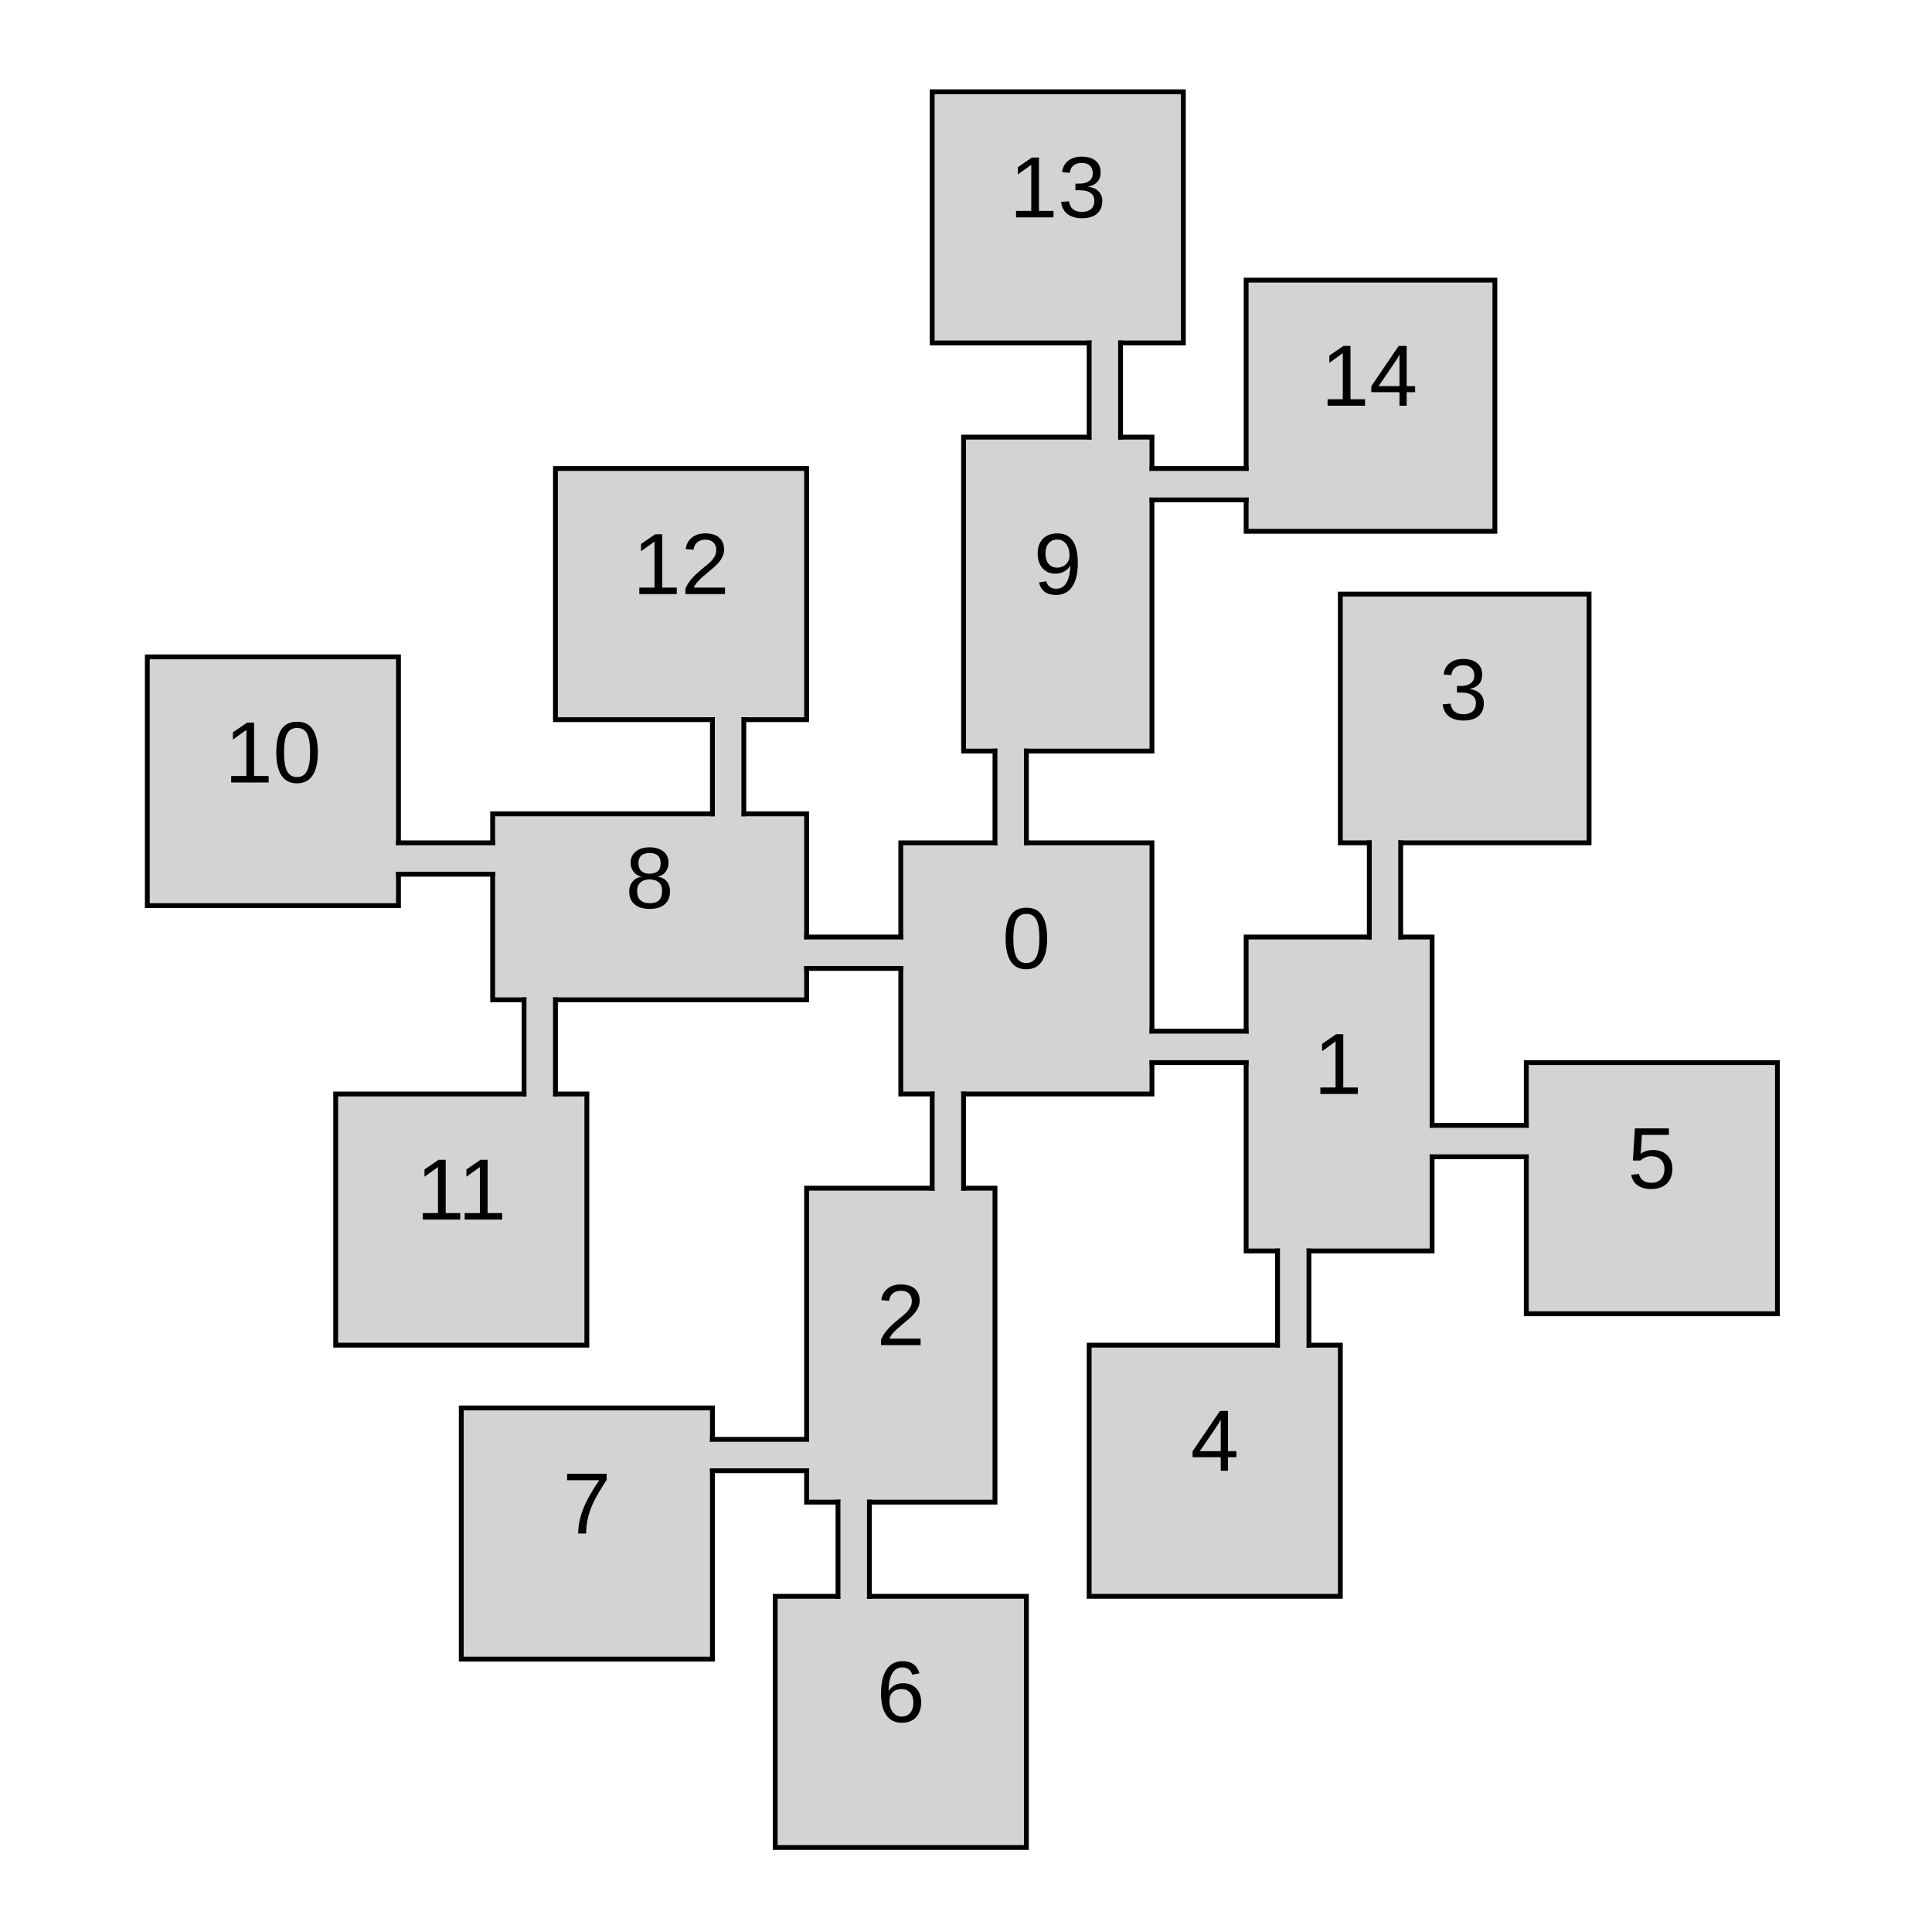
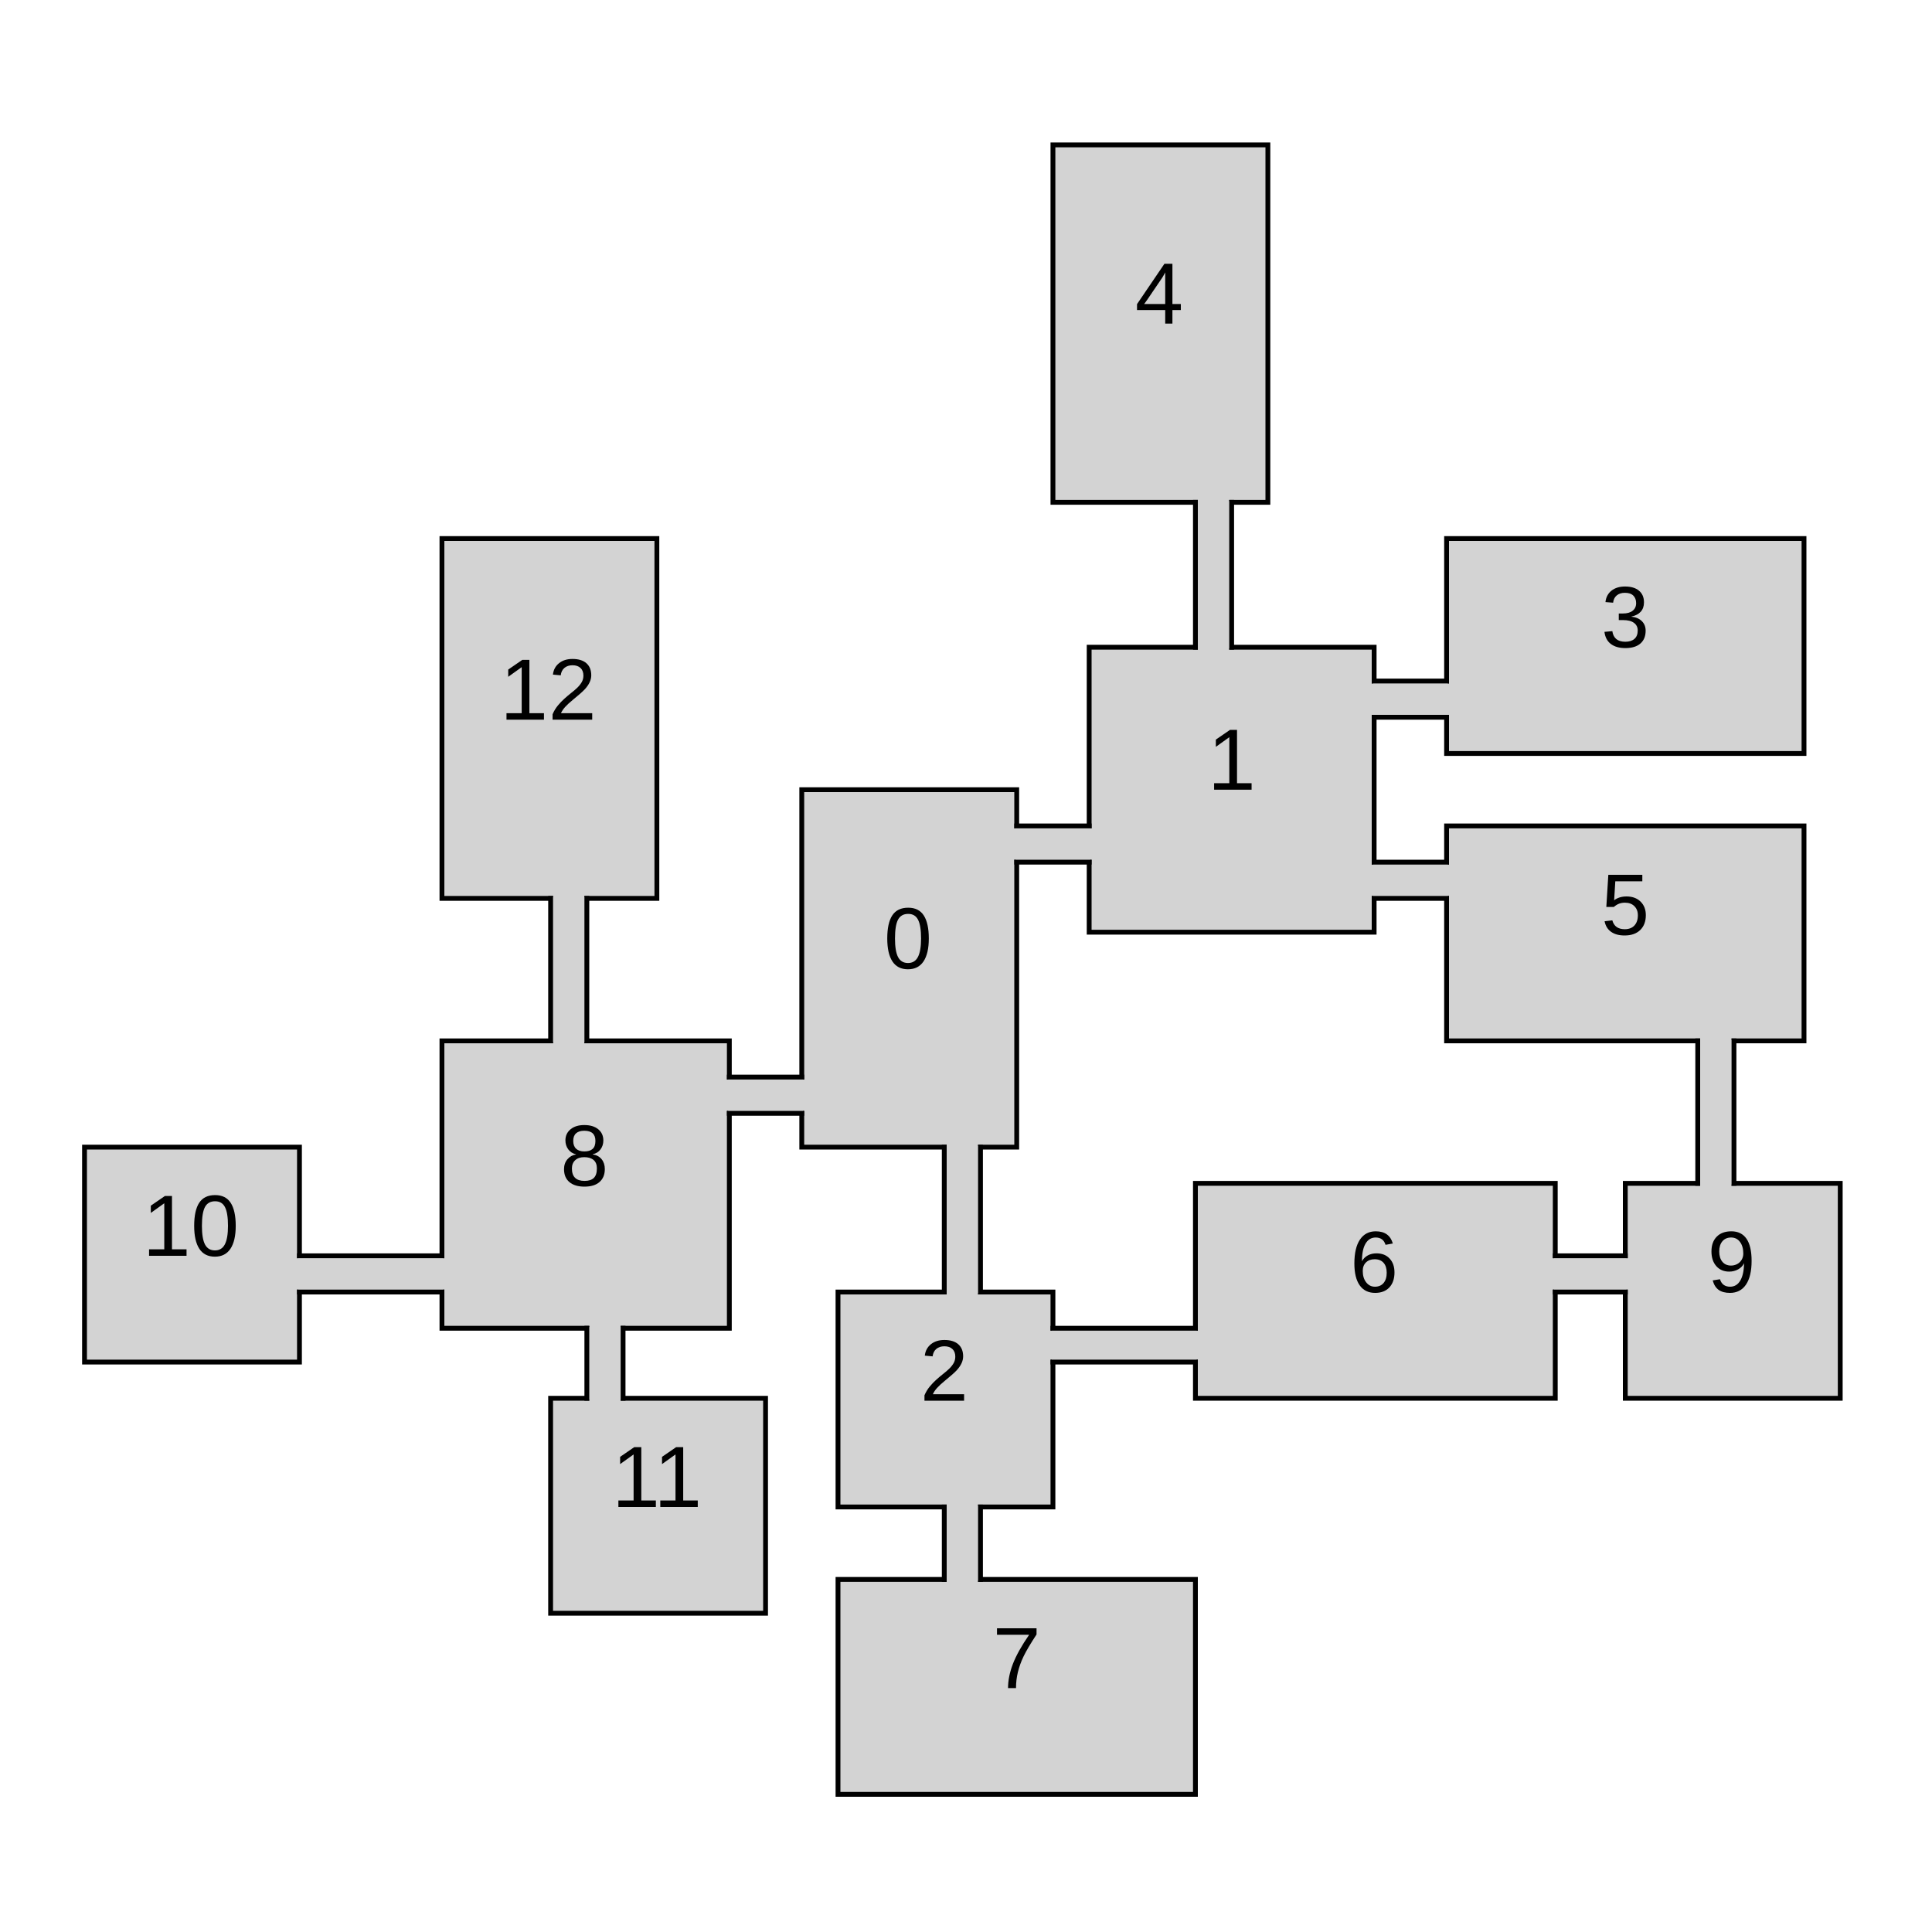
<svg xmlns="http://www.w3.org/2000/svg" viewBox="0 0 800 800">
-   <polygon points="373,453 373,349 477,349 477,453 " style="fill:rgb(211,211,211);stroke:rgb(211,211,211)" />
-   <path d="M 477 440 L 477 453 L 399 453 M 386 453 L 373 453 L 373 401 M 373 388 L 373 349 L 412 349 M 425 349 L 477 349 L 477 427 M 477 440 " fill="none" stroke="black" stroke-linecap="square" stroke-width="2" />
-   <text x="425" y="401" alignment-baseline="middle" text-anchor="middle" style="font-family: arial;" font-size="36">0</text>
-   <polygon points="516,518 516,388 593,388 593,518 " style="fill:rgb(211,211,211);stroke:rgb(211,211,211)" />
-   <path d="M 593 479 L 593 518 L 542 518 M 529 518 L 516 518 L 516 440 M 516 427 L 516 388 L 567 388 M 580 388 L 593 388 L 593 466 M 593 479 " fill="none" stroke="black" stroke-linecap="square" stroke-width="2" />
-   <text x="554" y="453" alignment-baseline="middle" text-anchor="middle" style="font-family: arial;" font-size="36">1</text>
-   <polygon points="334,622 334,492 412,492 412,622 " style="fill:rgb(211,211,211);stroke:rgb(211,211,211)" />
-   <path d="M 412 492 L 412 622 L 360 622 M 347 622 L 334 622 L 334 609 M 334 596 L 334 492 L 386 492 M 399 492 L 412 492 " fill="none" stroke="black" stroke-linecap="square" stroke-width="2" />
-   <text x="373" y="557" alignment-baseline="middle" text-anchor="middle" style="font-family: arial;" font-size="36">2</text>
-   <polygon points="555,349 555,246 658,246 658,349 " style="fill:rgb(211,211,211);stroke:rgb(211,211,211)" />
-   <path d="M 658 246 L 658 349 L 580 349 M 567 349 L 555 349 L 555 246 L 658 246 " fill="none" stroke="black" stroke-linecap="square" stroke-width="2" />
-   <text x="606" y="298" alignment-baseline="middle" text-anchor="middle" style="font-family: arial;" font-size="36">3</text>
-   <polygon points="451,661 451,557 555,557 555,661 " style="fill:rgb(211,211,211);stroke:rgb(211,211,211)" />
-   <path d="M 555 557 L 555 661 L 451 661 L 451 557 L 529 557 M 542 557 L 555 557 " fill="none" stroke="black" stroke-linecap="square" stroke-width="2" />
-   <text x="503" y="609" alignment-baseline="middle" text-anchor="middle" style="font-family: arial;" font-size="36">4</text>
-   <polygon points="632,544 632,440 736,440 736,544 " style="fill:rgb(211,211,211);stroke:rgb(211,211,211)" />
-   <path d="M 736 440 L 736 544 L 632 544 L 632 479 M 632 466 L 632 440 L 736 440 " fill="none" stroke="black" stroke-linecap="square" stroke-width="2" />
-   <text x="684" y="492" alignment-baseline="middle" text-anchor="middle" style="font-family: arial;" font-size="36">5</text>
-   <polygon points="321,765 321,661 425,661 425,765 " style="fill:rgb(211,211,211);stroke:rgb(211,211,211)" />
-   <path d="M 425 661 L 425 765 L 321 765 L 321 661 L 347 661 M 360 661 L 425 661 " fill="none" stroke="black" stroke-linecap="square" stroke-width="2" />
-   <text x="373" y="713" alignment-baseline="middle" text-anchor="middle" style="font-family: arial;" font-size="36">6</text>
-   <polygon points="191,687 191,583 295,583 295,687 " style="fill:rgb(211,211,211);stroke:rgb(211,211,211)" />
-   <path d="M 295 609 L 295 687 L 191 687 L 191 583 L 295 583 L 295 596 M 295 609 " fill="none" stroke="black" stroke-linecap="square" stroke-width="2" />
-   <text x="243" y="635" alignment-baseline="middle" text-anchor="middle" style="font-family: arial;" font-size="36">7</text>
-   <polygon points="204,337 334,337 334,414 204,414 " style="fill:rgb(211,211,211);stroke:rgb(211,211,211)" />
-   <path d="M 217 414 L 204 414 L 204 362 M 204 349 L 204 337 L 295 337 M 308 337 L 334 337 L 334 388 M 334 401 L 334 414 L 230 414 M 217 414 " fill="none" stroke="black" stroke-linecap="square" stroke-width="2" />
-   <text x="269" y="376" alignment-baseline="middle" text-anchor="middle" style="font-family: arial;" font-size="36">8</text>
-   <polygon points="399,311 399,181 477,181 477,311 " style="fill:rgb(211,211,211);stroke:rgb(211,211,211)" />
-   <path d="M 477 207 L 477 311 L 425 311 M 412 311 L 399 311 L 399 181 L 451 181 M 464 181 L 477 181 L 477 194 M 477 207 " fill="none" stroke="black" stroke-linecap="square" stroke-width="2" />
-   <text x="438" y="246" alignment-baseline="middle" text-anchor="middle" style="font-family: arial;" font-size="36">9</text>
-   <polygon points="61,272 165,272 165,375 61,375 " style="fill:rgb(211,211,211);stroke:rgb(211,211,211)" />
-   <path d="M 165 375 L 61 375 L 61 272 L 165 272 L 165 349 M 165 362 L 165 375 " fill="none" stroke="black" stroke-linecap="square" stroke-width="2" />
-   <text x="113" y="324" alignment-baseline="middle" text-anchor="middle" style="font-family: arial;" font-size="36">10</text>
-   <polygon points="139,453 243,453 243,557 139,557 " style="fill:rgb(211,211,211);stroke:rgb(211,211,211)" />
-   <path d="M 243 557 L 139 557 L 139 453 L 217 453 M 230 453 L 243 453 L 243 557 " fill="none" stroke="black" stroke-linecap="square" stroke-width="2" />
-   <text x="191" y="505" alignment-baseline="middle" text-anchor="middle" style="font-family: arial;" font-size="36">11</text>
-   <polygon points="230,298 230,194 334,194 334,298 " style="fill:rgb(211,211,211);stroke:rgb(211,211,211)" />
-   <path d="M 334 194 L 334 298 L 308 298 M 295 298 L 230 298 L 230 194 L 334 194 " fill="none" stroke="black" stroke-linecap="square" stroke-width="2" />
-   <text x="282" y="246" alignment-baseline="middle" text-anchor="middle" style="font-family: arial;" font-size="36">12</text>
-   <polygon points="386,38 490,38 490,142 386,142 " style="fill:rgb(211,211,211);stroke:rgb(211,211,211)" />
-   <path d="M 451 142 L 386 142 L 386 38 L 490 38 L 490 142 L 464 142 M 451 142 " fill="none" stroke="black" stroke-linecap="square" stroke-width="2" />
-   <text x="438" y="90" alignment-baseline="middle" text-anchor="middle" style="font-family: arial;" font-size="36">13</text>
-   <polygon points="516,116 619,116 619,220 516,220 " style="fill:rgb(211,211,211);stroke:rgb(211,211,211)" />
-   <path d="M 619 220 L 516 220 L 516 207 M 516 194 L 516 116 L 619 116 L 619 220 " fill="none" stroke="black" stroke-linecap="square" stroke-width="2" />
-   <text x="567" y="168" alignment-baseline="middle" text-anchor="middle" style="font-family: arial;" font-size="36">14</text>
-   <polygon points="477,440 477,427 516,427 516,440 " style="fill:rgb(211,211,211);stroke:rgb(211,211,211)" />
-   <path d="M 516 440 L 516 440 L 477 440 L 477 440 M 477 427 L 516 427 L 516 427 M 516 440 " fill="none" stroke="black" stroke-linecap="square" stroke-width="2" />
-   <polygon points="386,453 399,453 399,492 386,492 " style="fill:rgb(211,211,211);stroke:rgb(211,211,211)" />
-   <path d="M 386 492 L 386 492 L 386 453 L 386 453 M 399 453 L 399 492 L 399 492 M 386 492 " fill="none" stroke="black" stroke-linecap="square" stroke-width="2" />
-   <polygon points="334,401 334,388 373,388 373,401 " style="fill:rgb(211,211,211);stroke:rgb(211,211,211)" />
-   <path d="M 373 401 L 373 401 L 334 401 L 334 401 M 334 388 L 373 388 L 373 388 M 373 401 " fill="none" stroke="black" stroke-linecap="square" stroke-width="2" />
-   <polygon points="412,311 425,311 425,349 412,349 " style="fill:rgb(211,211,211);stroke:rgb(211,211,211)" />
-   <path d="M 412 349 L 412 349 L 412 311 L 412 311 M 425 311 L 425 349 L 425 349 M 412 349 " fill="none" stroke="black" stroke-linecap="square" stroke-width="2" />
-   <polygon points="567,349 580,349 580,388 567,388 " style="fill:rgb(211,211,211);stroke:rgb(211,211,211)" />
-   <path d="M 567 388 L 567 388 L 567 349 L 567 349 M 580 349 L 580 388 L 580 388 M 567 388 " fill="none" stroke="black" stroke-linecap="square" stroke-width="2" />
-   <polygon points="529,518 542,518 542,557 529,557 " style="fill:rgb(211,211,211);stroke:rgb(211,211,211)" />
-   <path d="M 529 557 L 529 557 L 529 518 L 529 518 M 542 518 L 542 557 L 542 557 M 529 557 " fill="none" stroke="black" stroke-linecap="square" stroke-width="2" />
-   <polygon points="593,479 593,466 632,466 632,479 " style="fill:rgb(211,211,211);stroke:rgb(211,211,211)" />
-   <path d="M 632 479 L 632 479 L 593 479 L 593 479 M 593 466 L 632 466 L 632 466 M 632 479 " fill="none" stroke="black" stroke-linecap="square" stroke-width="2" />
-   <polygon points="347,622 360,622 360,661 347,661 " style="fill:rgb(211,211,211);stroke:rgb(211,211,211)" />
-   <path d="M 347 661 L 347 661 L 347 622 L 347 622 M 360 622 L 360 661 L 360 661 M 347 661 " fill="none" stroke="black" stroke-linecap="square" stroke-width="2" />
-   <polygon points="295,609 295,596 334,596 334,609 " style="fill:rgb(211,211,211);stroke:rgb(211,211,211)" />
-   <path d="M 334 609 L 334 609 L 295 609 L 295 609 M 295 596 L 334 596 L 334 596 M 334 609 " fill="none" stroke="black" stroke-linecap="square" stroke-width="2" />
-   <polygon points="165,362 165,349 204,349 204,362 " style="fill:rgb(211,211,211);stroke:rgb(211,211,211)" />
-   <path d="M 204 362 L 204 362 L 165 362 L 165 362 M 165 349 L 204 349 L 204 349 M 204 362 " fill="none" stroke="black" stroke-linecap="square" stroke-width="2" />
-   <polygon points="217,414 230,414 230,453 217,453 " style="fill:rgb(211,211,211);stroke:rgb(211,211,211)" />
-   <path d="M 217 453 L 217 453 L 217 414 L 217 414 M 230 414 L 230 453 L 230 453 M 217 453 " fill="none" stroke="black" stroke-linecap="square" stroke-width="2" />
-   <polygon points="295,298 308,298 308,337 295,337 " style="fill:rgb(211,211,211);stroke:rgb(211,211,211)" />
-   <path d="M 295 337 L 295 337 L 295 298 L 295 298 M 308 298 L 308 337 L 308 337 M 295 337 " fill="none" stroke="black" stroke-linecap="square" stroke-width="2" />
-   <polygon points="451,142 464,142 464,181 451,181 " style="fill:rgb(211,211,211);stroke:rgb(211,211,211)" />
-   <path d="M 451 181 L 451 181 L 451 142 L 451 142 M 464 142 L 464 181 L 464 181 M 451 181 " fill="none" stroke="black" stroke-linecap="square" stroke-width="2" />
-   <polygon points="477,207 477,194 516,194 516,207 " style="fill:rgb(211,211,211);stroke:rgb(211,211,211)" />
-   <path d="M 516 207 L 516 207 L 477 207 L 477 207 M 477 194 L 516 194 L 516 194 M 516 207 " fill="none" stroke="black" stroke-linecap="square" stroke-width="2" />
+   <polygon points="332,475 332,327 421,327 421,475 " style="fill:rgb(211,211,211);stroke:rgb(211,211,211)" />
+   <path d="M 421 357 L 421 475 L 406 475 M 391 475 L 332 475 L 332 461 M 332 446 L 332 327 L 421 327 L 421 342 M 421 357 " fill="none" stroke="black" stroke-linecap="square" stroke-width="2" />
+   <text x="376" y="401" alignment-baseline="middle" text-anchor="middle" style="font-family: arial;" font-size="36">0</text>
+   <polygon points="451,386 451,268 569,268 569,386 " style="fill:rgb(211,211,211);stroke:rgb(211,211,211)" />
+   <path d="M 569 372 L 569 386 L 451 386 L 451 357 M 451 342 L 451 268 L 495 268 M 510 268 L 569 268 L 569 282 M 569 297 L 569 357 M 569 372 " fill="none" stroke="black" stroke-linecap="square" stroke-width="2" />
+   <text x="510" y="327" alignment-baseline="middle" text-anchor="middle" style="font-family: arial;" font-size="36">1</text>
+   <polygon points="347,535 436,535 436,624 347,624 " style="fill:rgb(211,211,211);stroke:rgb(211,211,211)" />
+   <path d="M 391 624 L 347 624 L 347 535 L 391 535 M 406 535 L 436 535 L 436 550 M 436 564 L 436 624 L 406 624 M 391 624 " fill="none" stroke="black" stroke-linecap="square" stroke-width="2" />
+   <text x="391" y="580" alignment-baseline="middle" text-anchor="middle" style="font-family: arial;" font-size="36">2</text>
+   <polygon points="599,223 747,223 747,312 599,312 " style="fill:rgb(211,211,211);stroke:rgb(211,211,211)" />
+   <path d="M 747 312 L 599 312 L 599 297 M 599 282 L 599 223 L 747 223 L 747 312 " fill="none" stroke="black" stroke-linecap="square" stroke-width="2" />
+   <text x="673" y="268" alignment-baseline="middle" text-anchor="middle" style="font-family: arial;" font-size="36">3</text>
+   <polygon points="436,208 436,60 525,60 525,208 " style="fill:rgb(211,211,211);stroke:rgb(211,211,211)" />
+   <path d="M 525 60 L 525 208 L 510 208 M 495 208 L 436 208 L 436 60 L 525 60 " fill="none" stroke="black" stroke-linecap="square" stroke-width="2" />
+   <text x="480" y="134" alignment-baseline="middle" text-anchor="middle" style="font-family: arial;" font-size="36">4</text>
+   <polygon points="599,342 747,342 747,431 599,431 " style="fill:rgb(211,211,211);stroke:rgb(211,211,211)" />
+   <path d="M 703 431 L 599 431 L 599 372 M 599 357 L 599 342 L 747 342 L 747 431 L 718 431 M 703 431 " fill="none" stroke="black" stroke-linecap="square" stroke-width="2" />
+   <text x="673" y="387" alignment-baseline="middle" text-anchor="middle" style="font-family: arial;" font-size="36">5</text>
+   <polygon points="495,490 644,490 644,579 495,579 " style="fill:rgb(211,211,211);stroke:rgb(211,211,211)" />
+   <path d="M 644 579 L 495 579 L 495 564 M 495 550 L 495 490 L 644 490 L 644 520 M 644 535 L 644 579 " fill="none" stroke="black" stroke-linecap="square" stroke-width="2" />
+   <text x="569" y="535" alignment-baseline="middle" text-anchor="middle" style="font-family: arial;" font-size="36">6</text>
+   <polygon points="347,654 495,654 495,743 347,743 " style="fill:rgb(211,211,211);stroke:rgb(211,211,211)" />
+   <path d="M 495 743 L 347 743 L 347 654 L 391 654 M 406 654 L 495 654 L 495 743 " fill="none" stroke="black" stroke-linecap="square" stroke-width="2" />
+   <text x="421" y="699" alignment-baseline="middle" text-anchor="middle" style="font-family: arial;" font-size="36">7</text>
+   <polygon points="183,550 183,431 302,431 302,550 " style="fill:rgb(211,211,211);stroke:rgb(211,211,211)" />
+   <path d="M 302 461 L 302 550 L 258 550 M 243 550 L 183 550 L 183 535 M 183 520 L 183 431 L 228 431 M 243 431 L 302 431 L 302 446 M 302 461 " fill="none" stroke="black" stroke-linecap="square" stroke-width="2" />
+   <text x="242" y="491" alignment-baseline="middle" text-anchor="middle" style="font-family: arial;" font-size="36">8</text>
+   <polygon points="673,490 762,490 762,579 673,579 " style="fill:rgb(211,211,211);stroke:rgb(211,211,211)" />
+   <path d="M 762 579 L 673 579 L 673 535 M 673 520 L 673 490 L 703 490 M 718 490 L 762 490 L 762 579 " fill="none" stroke="black" stroke-linecap="square" stroke-width="2" />
+   <text x="717" y="535" alignment-baseline="middle" text-anchor="middle" style="font-family: arial;" font-size="36">9</text>
+   <polygon points="35,475 124,475 124,564 35,564 " style="fill:rgb(211,211,211);stroke:rgb(211,211,211)" />
+   <path d="M 124 564 L 35 564 L 35 475 L 124 475 L 124 520 M 124 535 L 124 564 " fill="none" stroke="black" stroke-linecap="square" stroke-width="2" />
+   <text x="79" y="520" alignment-baseline="middle" text-anchor="middle" style="font-family: arial;" font-size="36">10</text>
+   <polygon points="228,579 317,579 317,668 228,668 " style="fill:rgb(211,211,211);stroke:rgb(211,211,211)" />
+   <path d="M 317 668 L 228 668 L 228 579 L 243 579 M 258 579 L 317 579 L 317 668 " fill="none" stroke="black" stroke-linecap="square" stroke-width="2" />
+   <text x="272" y="624" alignment-baseline="middle" text-anchor="middle" style="font-family: arial;" font-size="36">11</text>
+   <polygon points="183,372 183,223 272,223 272,372 " style="fill:rgb(211,211,211);stroke:rgb(211,211,211)" />
+   <path d="M 272 223 L 272 372 L 243 372 M 228 372 L 183 372 L 183 223 L 272 223 " fill="none" stroke="black" stroke-linecap="square" stroke-width="2" />
+   <text x="227" y="298" alignment-baseline="middle" text-anchor="middle" style="font-family: arial;" font-size="36">12</text>
+   <polygon points="421,357 421,342 451,342 451,357 " style="fill:rgb(211,211,211);stroke:rgb(211,211,211)" />
+   <path d="M 451 357 L 451 357 L 421 357 L 421 357 M 421 342 L 451 342 L 451 342 M 451 357 " fill="none" stroke="black" stroke-linecap="square" stroke-width="2" />
+   <polygon points="391,475 406,475 406,535 391,535 " style="fill:rgb(211,211,211);stroke:rgb(211,211,211)" />
+   <path d="M 391 535 L 391 535 L 391 475 L 391 475 M 406 475 L 406 535 L 406 535 M 391 535 " fill="none" stroke="black" stroke-linecap="square" stroke-width="2" />
+   <polygon points="302,461 302,446 332,446 332,461 " style="fill:rgb(211,211,211);stroke:rgb(211,211,211)" />
+   <path d="M 332 461 L 332 461 L 302 461 L 302 461 M 302 446 L 332 446 L 332 446 M 332 461 " fill="none" stroke="black" stroke-linecap="square" stroke-width="2" />
+   <polygon points="569,297 569,282 599,282 599,297 " style="fill:rgb(211,211,211);stroke:rgb(211,211,211)" />
+   <path d="M 599 297 L 599 297 L 569 297 L 569 297 M 569 282 L 599 282 L 599 282 M 599 297 " fill="none" stroke="black" stroke-linecap="square" stroke-width="2" />
+   <polygon points="495,208 510,208 510,268 495,268 " style="fill:rgb(211,211,211);stroke:rgb(211,211,211)" />
+   <path d="M 495 268 L 495 268 L 495 208 L 495 208 M 510 208 L 510 268 L 510 268 M 495 268 " fill="none" stroke="black" stroke-linecap="square" stroke-width="2" />
+   <polygon points="569,372 569,357 599,357 599,372 " style="fill:rgb(211,211,211);stroke:rgb(211,211,211)" />
+   <path d="M 599 372 L 599 372 L 569 372 L 569 372 M 569 357 L 599 357 L 599 357 M 599 372 " fill="none" stroke="black" stroke-linecap="square" stroke-width="2" />
+   <polygon points="436,564 436,550 495,550 495,564 " style="fill:rgb(211,211,211);stroke:rgb(211,211,211)" />
+   <path d="M 495 564 L 495 564 L 436 564 L 436 564 M 436 550 L 495 550 L 495 550 M 495 564 " fill="none" stroke="black" stroke-linecap="square" stroke-width="2" />
+   <polygon points="391,624 406,624 406,654 391,654 " style="fill:rgb(211,211,211);stroke:rgb(211,211,211)" />
+   <path d="M 391 654 L 391 654 L 391 624 L 391 624 M 406 624 L 406 654 L 406 654 M 391 654 " fill="none" stroke="black" stroke-linecap="square" stroke-width="2" />
+   <polygon points="703,431 718,431 718,490 703,490 " style="fill:rgb(211,211,211);stroke:rgb(211,211,211)" />
+   <path d="M 703 490 L 703 490 L 703 431 L 703 431 M 718 431 L 718 490 L 718 490 M 703 490 " fill="none" stroke="black" stroke-linecap="square" stroke-width="2" />
+   <polygon points="644,535 644,520 673,520 673,535 " style="fill:rgb(211,211,211);stroke:rgb(211,211,211)" />
+   <path d="M 673 535 L 673 535 L 644 535 L 644 535 M 644 520 L 673 520 L 673 520 M 673 535 " fill="none" stroke="black" stroke-linecap="square" stroke-width="2" />
+   <polygon points="124,535 124,520 183,520 183,535 " style="fill:rgb(211,211,211);stroke:rgb(211,211,211)" />
+   <path d="M 183 535 L 183 535 L 124 535 L 124 535 M 124 520 L 183 520 L 183 520 M 183 535 " fill="none" stroke="black" stroke-linecap="square" stroke-width="2" />
+   <polygon points="243,550 258,550 258,579 243,579 " style="fill:rgb(211,211,211);stroke:rgb(211,211,211)" />
+   <path d="M 243 579 L 243 579 L 243 550 L 243 550 M 258 550 L 258 579 L 258 579 M 243 579 " fill="none" stroke="black" stroke-linecap="square" stroke-width="2" />
+   <polygon points="228,372 243,372 243,431 228,431 " style="fill:rgb(211,211,211);stroke:rgb(211,211,211)" />
+   <path d="M 228 431 L 228 431 L 228 372 L 228 372 M 243 372 L 243 431 L 243 431 M 228 431 " fill="none" stroke="black" stroke-linecap="square" stroke-width="2" />
</svg>
